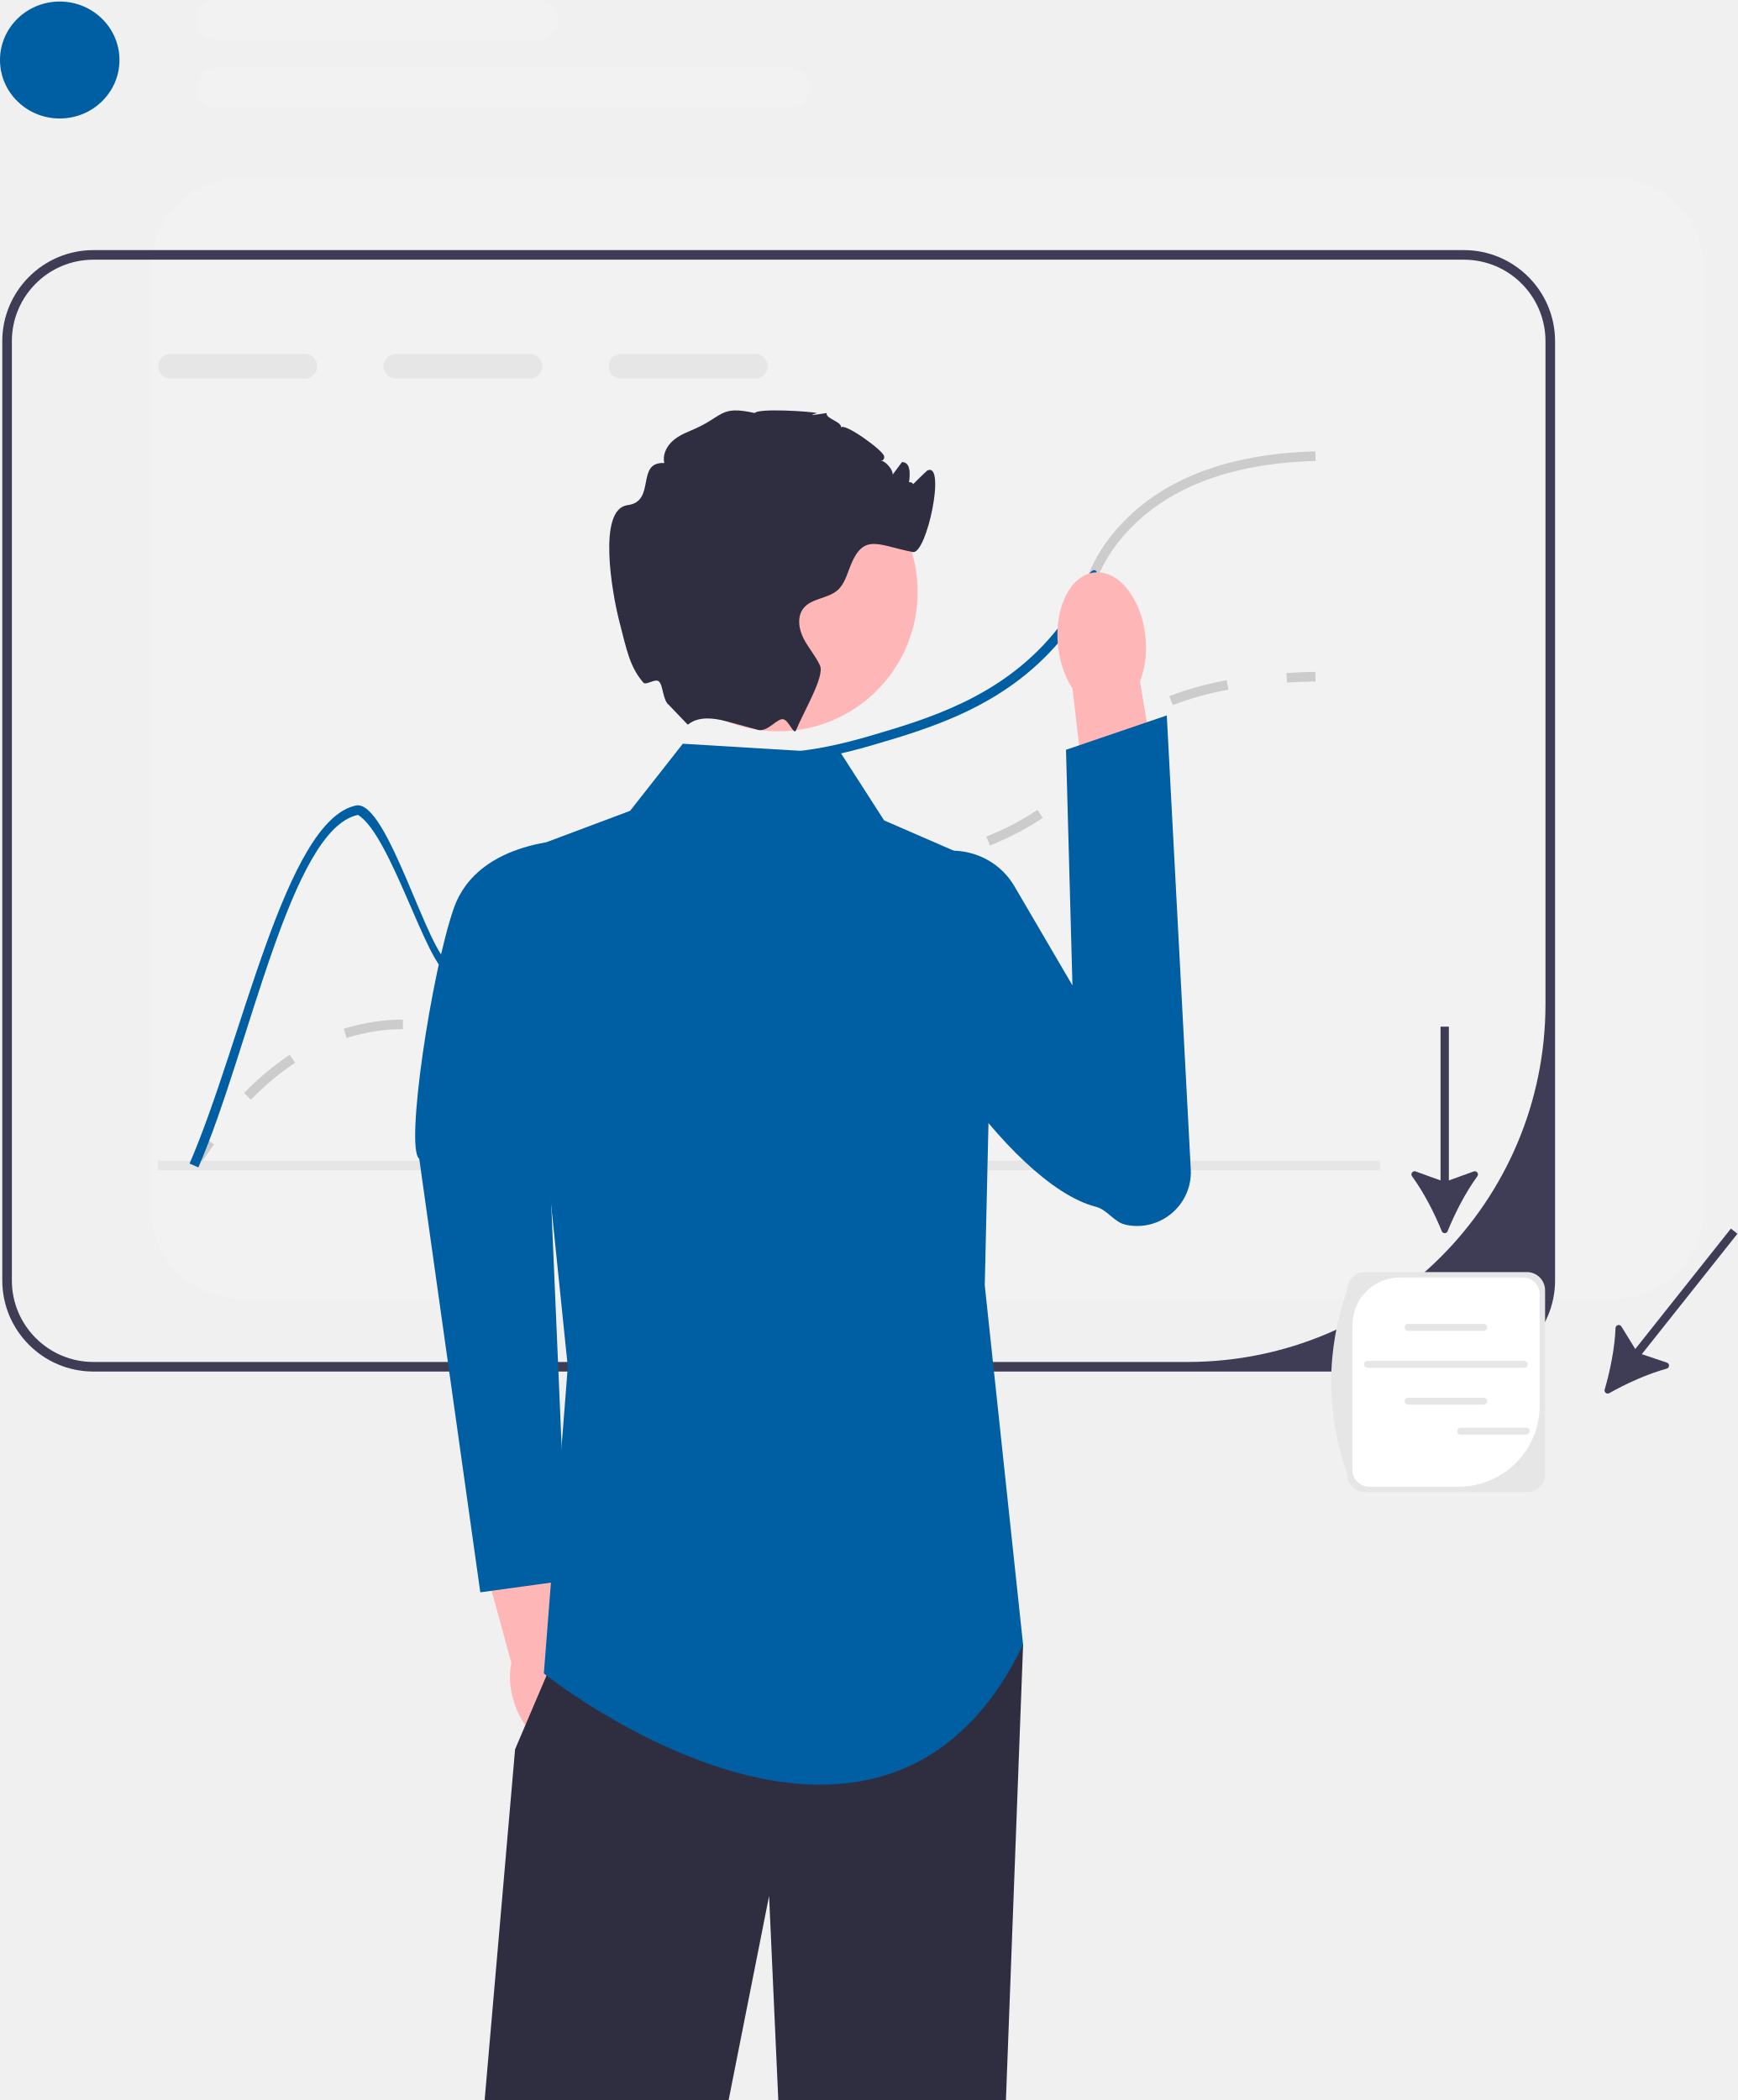
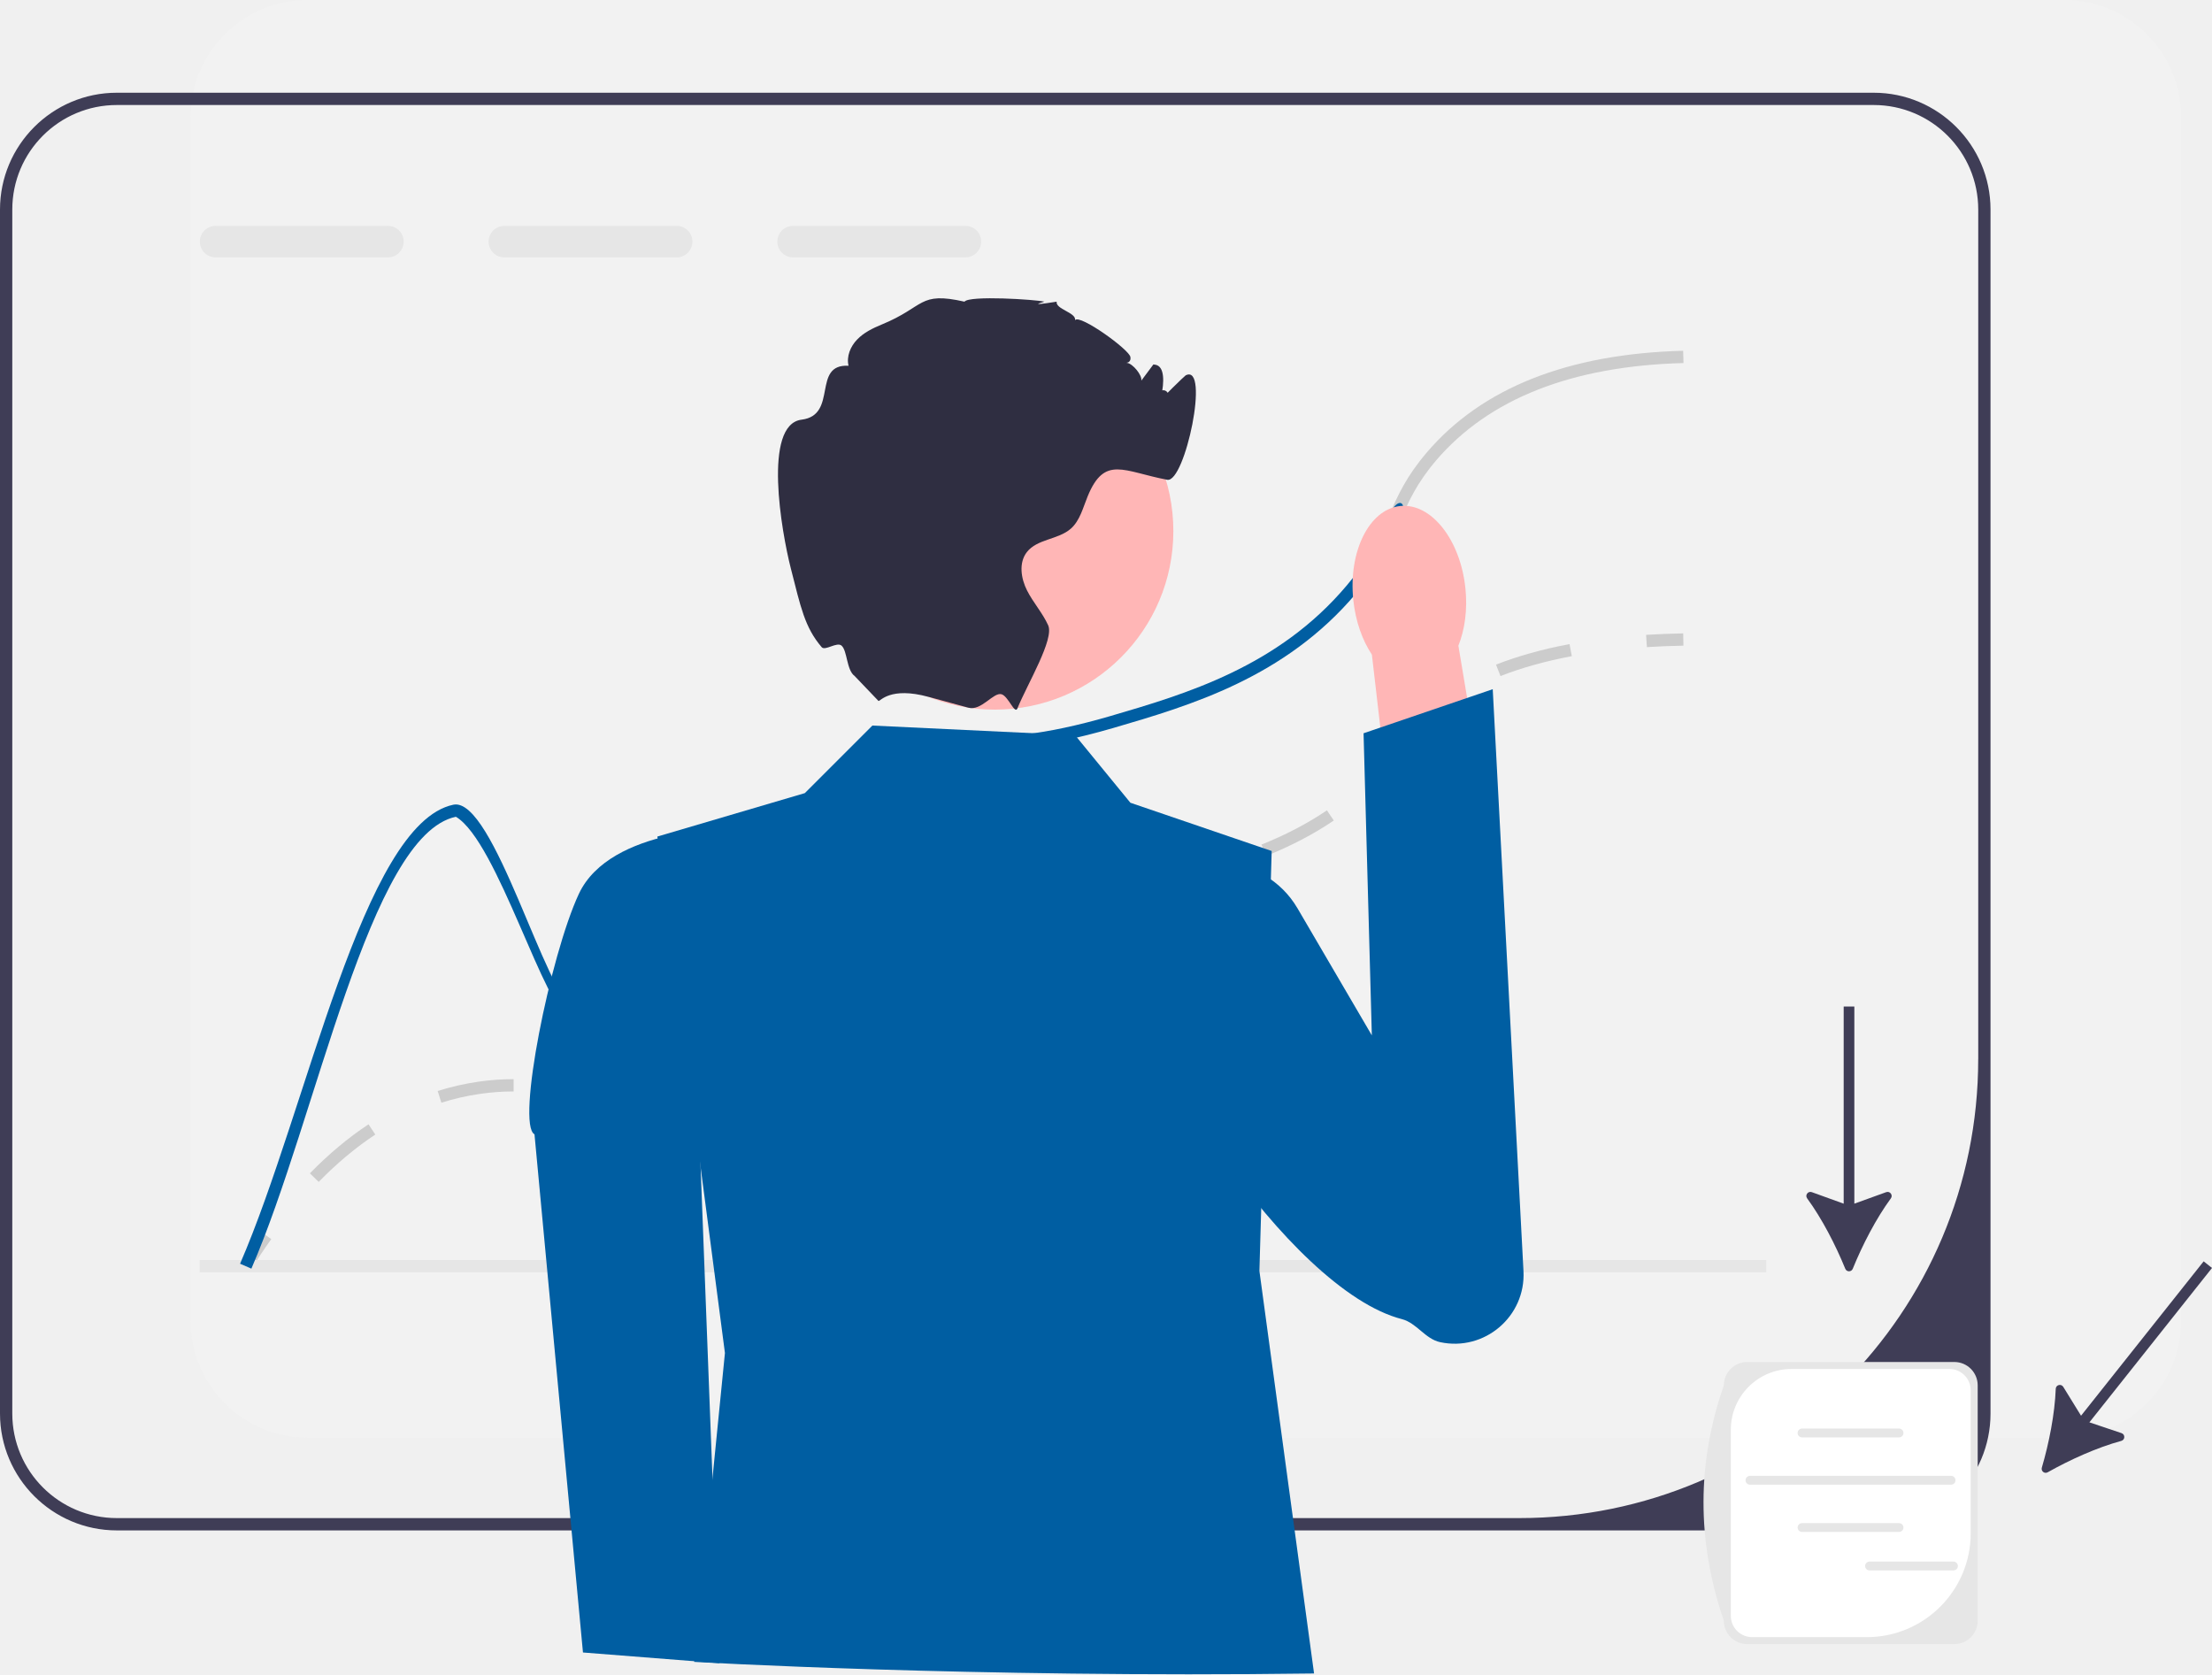
- <svg xmlns="http://www.w3.org/2000/svg" width="362.524" height="438.188" viewBox="0 0 362.524 438.188">
+ <svg xmlns="http://www.w3.org/2000/svg" id="Layer_1" data-name="Layer 1" viewBox="0 0 855.22 647.3">
+   <defs>
+     <style>
+       .cls-1 {
+         fill: #f2f2f2;
+       }
+ 
+       .cls-1, .cls-2, .cls-3, .cls-4, .cls-5, .cls-6, .cls-7, .cls-8 {
+         stroke-width: 0px;
+       }
+ 
+       .cls-2 {
+         fill: #2f2e41;
+       }
+ 
+       .cls-3 {
+         fill: #3f3d56;
+       }
+ 
+       .cls-4 {
+         fill: #ccc;
+       }
+ 
+       .cls-5 {
+         fill: #fff;
+       }
+ 
+       .cls-6 {
+         fill: #ffb6b6;
+       }
+ 
+       .cls-7 {
+         fill: #e6e6e6;
+       }
+ 
+       .cls-8 {
+         fill: #005ea2;
+       }
+     </style>
+   </defs>
  <g>
-     <path d="M336.48,37.094H50.52c-10.49,0-19.02,8.53-19.02,19.02V252.074c0,10.49,8.53,19.02,19.02,19.02H336.48c10.49,0,19.02-8.53,19.02-19.02V56.114c0-10.49-8.53-19.02-19.02-19.02Z" fill="#f2f2f2" />
-     <path d="M305.455,52.188H19.495C9.005,52.188,.475,60.718,.475,71.208v195.96c0,10.49,8.53,19.02,19.02,19.02H305.455c10.49,0,19.02-8.53,19.02-19.02V71.208c0-10.49-8.53-19.02-19.02-19.02Zm17.02,157.304c0,41.254-33.443,74.696-74.696,74.696H19.495c-9.4,0-17.02-7.62-17.02-17.02V71.208c0-9.4,7.62-17.02,17.02-17.02H305.455c9.4,0,17.02,7.62,17.02,17.02V209.492Z" fill="#3f3d56" />
+     <path class="cls-1" d="M798.1,0H118.87C93.95,0,73.69,20.26,73.69,45.18v465.46c0,24.92,20.26,45.18,45.18,45.18h679.23c24.92,0,45.18-20.26,45.18-45.18V45.18c0-24.92-20.26-45.18-45.18-45.18h0Z" />
+     <path class="cls-3" d="M724.41,35.85H45.18C20.26,35.85,0,56.11,0,81.03v465.46c0,24.92,20.26,45.18,45.18,45.18h679.23c24.92,0,45.18-20.26,45.18-45.18V81.03c0-24.92-20.26-45.18-45.18-45.18ZM764.83,409.49c0,97.99-79.43,177.42-177.42,177.42H45.18c-22.33,0-40.43-18.1-40.43-40.43V81.03c0-22.33,18.1-40.43,40.43-40.43h679.23c22.33,0,40.43,18.1,40.43,40.43v328.46Z" />
  </g>
  <g>
-     <path d="M41.322,243.721l-1.692-1.065c1.1-1.749,2.235-3.443,3.373-5.038l1.628,1.162c-1.116,1.562-2.229,3.225-3.309,4.941Z" fill="#ccc" />
-     <path d="M52.349,229.468l-1.432-1.396c3.052-3.127,6.264-5.812,9.546-7.98l1.103,1.669c-3.164,2.089-6.265,4.682-9.217,7.708Zm49.896-12.624c-2.388,0-4.564-.306-6.193-.572l.323-1.974c1.65,.27,3.638,.546,5.87,.546,1.971,0,3.908-.216,5.921-.662l.432,1.953c-2.157,.477-4.235,.709-6.353,.709Zm-29.926-.265l-.602-1.907c2.148-.678,4.374-1.186,6.615-1.51,1.924-.278,3.764-.414,5.624-.414h.123v2h-.123c-1.763,0-3.509,.128-5.337,.393-2.134,.309-4.254,.793-6.3,1.438Zm47.671-5.78l-1.278-1.538c2.76-2.292,4.738-5.064,6.833-8l.835-1.167,1.623,1.169-.831,1.16c-2.172,3.043-4.224,5.918-7.182,8.376Zm16.039-18.338l-1.23-1.577c2.696-2.104,5.742-3.808,9.311-5.211,.608-.239,1.189-.453,1.747-.643l.646,1.893c-.53,.181-1.082,.384-1.66,.611-3.388,1.332-6.271,2.943-8.812,4.927Zm24.145-6.947c-.673,0-1.311-.006-1.924-.013l.023-2c.627,.007,1.281,.009,1.974,.013,2.354,0,5.631-.067,10.127-.587l.23,1.986c-4.645,.538-7.974,.594-10.431,.601Zm22.597-2.619l-.396-1.96c3.592-.727,7.771-1.591,11.908-2.659l.5,1.937c-4.184,1.08-8.394,1.951-12.012,2.682Zm23.793-6.474l-.748-1.855c4.01-1.617,7.492-3.44,10.646-5.575l1.121,1.656c-3.271,2.215-6.876,4.104-11.019,5.773Zm20.208-14.291l-1.623-1.169c.558-.774,1.041-1.53,1.507-2.26,1.377-2.156,2.801-4.386,6.192-7.124l.237-.19,1.239,1.569-.22,.176c-3.138,2.533-4.413,4.53-5.763,6.645-.481,.753-.979,1.533-1.569,2.353Zm17.942-15l-.729-1.862c3.564-1.397,7.59-2.522,11.966-3.343l.369,1.966c-4.252,.798-8.157,1.888-11.605,3.239Z" fill="#ccc" />
-     <path d="M268.543,142.423l-.125-1.996c1.943-.122,3.975-.202,6.039-.239l.036,2c-2.035,.036-4.037,.115-5.95,.235Z" fill="#ccc" />
+     <path class="cls-4" d="M97.02,490.79l-4.02-2.53c2.61-4.15,5.31-8.18,8.01-11.97l3.87,2.76c-2.65,3.71-5.29,7.66-7.86,11.74h0Z" />
+     <path class="cls-4" d="M123.21,456.94l-3.4-3.32c7.25-7.43,14.88-13.81,22.67-18.95l2.62,3.96c-7.51,4.96-14.88,11.12-21.89,18.31ZM241.73,426.95c-5.67,0-10.84-.73-14.71-1.36l.77-4.69c3.92.64,8.64,1.3,13.94,1.3,4.68,0,9.28-.51,14.06-1.57l1.03,4.64c-5.12,1.13-10.06,1.68-15.09,1.68ZM170.65,426.32l-1.43-4.53c5.1-1.61,10.39-2.82,15.71-3.59,4.57-.66,8.94-.98,13.36-.98h.29v4.75h-.29c-4.19,0-8.33.31-12.68.93-5.07.73-10.11,1.88-14.96,3.42h0ZM283.88,412.59l-3.04-3.65c6.56-5.45,11.25-12.03,16.23-19l1.98-2.77,3.86,2.78-1.97,2.76c-5.16,7.23-10.03,14.06-17.06,19.9ZM321.97,369.04l-2.92-3.75c6.4-5,13.64-9.05,22.12-12.38,1.44-.57,2.82-1.08,4.15-1.53l1.53,4.5c-1.26.43-2.57.91-3.94,1.45-8.05,3.16-14.89,6.99-20.93,11.7ZM379.33,352.54c-1.6,0-3.11-.02-4.57-.03l.06-4.75c1.49.02,3.04.02,4.69.03,5.59,0,13.38-.16,24.06-1.4l.55,4.72c-11.03,1.28-18.94,1.41-24.78,1.43ZM433,346.32l-.94-4.66c8.53-1.73,18.46-3.78,28.29-6.32l1.19,4.6c-9.94,2.56-19.94,4.63-28.53,6.37ZM489.51,330.94l-1.78-4.41c9.53-3.84,17.8-8.17,25.29-13.24l2.66,3.93c-7.77,5.26-16.33,9.75-26.17,13.71ZM537.51,296.99l-3.86-2.78c1.33-1.84,2.47-3.63,3.58-5.37,3.27-5.12,6.65-10.42,14.71-16.92l.56-.45,2.94,3.73-.52.42c-7.45,6.02-10.48,10.76-13.69,15.78-1.14,1.79-2.33,3.64-3.73,5.59ZM580.13,261.37l-1.73-4.42c8.47-3.32,18.03-5.99,28.42-7.94l.88,4.67c-10.1,1.9-19.38,4.48-27.57,7.69h0Z" />
+     <path class="cls-4" d="M636.73,250.18l-.3-4.74c4.62-.29,9.44-.48,14.34-.57l.09,4.75c-4.83.09-9.59.27-14.13.56Z" />
  </g>
  <g>
-     <path d="M63.623,73.859h-28.06c-1.41,0-2.56,1.15-2.56,2.56,0,1.42,1.15,2.57,2.56,2.57h28.06c1.41,0,2.56-1.15,2.56-2.57,0-1.41-1.15-2.56-2.56-2.56Z" fill="#e6e6e6" />
-     <path d="M110.623,73.859h-28.06c-1.41,0-2.56,1.15-2.56,2.56,0,1.42,1.15,2.57,2.56,2.57h28.06c1.41,0,2.56-1.15,2.56-2.57,0-1.41-1.15-2.56-2.56-2.56Z" fill="#e6e6e6" />
-     <path d="M157.623,73.859h-28.06c-1.41,0-2.56,1.15-2.56,2.56,0,1.42,1.15,2.57,2.56,2.57h28.06c1.41,0,2.56-1.15,2.56-2.57,0-1.41-1.15-2.56-2.56-2.56Z" fill="#e6e6e6" />
+     <path class="cls-7" d="M149.99,87.33h-66.65c-3.35,0-6.08,2.73-6.08,6.08s2.73,6.1,6.08,6.1h66.65c3.35,0,6.08-2.73,6.08-6.1s-2.73-6.08-6.08-6.08Z" />
+     <path class="cls-7" d="M261.63,87.33h-66.65c-3.35,0-6.08,2.73-6.08,6.08s2.73,6.1,6.08,6.1h66.65c3.35,0,6.08-2.73,6.08-6.1s-2.73-6.08-6.08-6.08Z" />
+     <path class="cls-7" d="M373.27,87.33h-66.65c-3.35,0-6.08,2.73-6.08,6.08s2.73,6.1,6.08,6.1h66.65c3.35,0,6.08-2.73,6.08-6.1s-2.73-6.08-6.08-6.08Z" />
  </g>
-   <rect x="32.975" y="242.188" width="255" height="2" fill="#e6e6e6" />
-   <path d="M274.505,96.188c-18.15,.47-31.69,5.81-40.27,15.85-3.17,3.72-4.46,6.65-5.82,9.75-1.35,3.06-2.73,6.21-5.94,10.32v-3.4c1.99-2.92,3.06-5.36,4.11-7.73,1.42-3.24,2.77-6.3,6.13-10.23,8.96-10.5,23-16.07,41.73-16.56l.06,2Z" fill="#ccc" />
-   <path d="M228.415,121.788c-1.35,3.06-2.73,6.21-5.94,10.32-.38,.49-.79,1-1.23,1.53-11.58,13.77-27.05,18.29-39.49,21.93-.78,.23-1.54,.44-2.28,.64-11.06,3-17.12,2.89-21.63,2.82-4.53-.08-7.52-.13-12.87,2.93-9.81,5.59-13.83,13.77-17.72,21.68-4.01,8.14-7.79,15.83-17.43,19.44-6.69,2.5-11.39,1.26-16.36-.04-4.27-1.13-11.966-28.944-18.78-33-14.07,2.95-22.62,48.93-33.29,73.55l-1.84-.8c10.95-25.24,19.97-71.61,34.71-74.71,6.57-1.38,15.22,31.84,19.71,33.02,4.66,1.23,9.05,2.38,15.15,.1,8.9-3.32,12.34-10.33,16.33-18.44,3.84-7.8,8.19-16.64,18.52-22.54,5.83-3.33,9.22-3.27,13.9-3.19,4.46,.08,10.48,.18,21.6-2.89,.56-.16,1.13-.32,1.72-.49,12.18-3.56,27.33-7.99,38.51-21.29,1.1-1.31,2.01-2.52,2.77-3.65,1.99-2.92,3.06-5.36,4.11-7.73,1.42-3.24,3.19-2.29,1.83,.81Z" fill="#005ea2" />
+   <rect class="cls-7" x="77.2" y="487.15" width="605.69" height="4.75" />
+   <path class="cls-4" d="M650.89,140.36c-43.11,1.12-75.27,13.8-95.65,37.65-7.53,8.84-10.59,15.8-13.82,23.16-3.21,7.27-6.48,14.75-14.11,24.51v-8.08c4.73-6.94,7.27-12.73,9.76-18.36,3.37-7.7,6.58-14.96,14.56-24.3,21.28-24.94,54.63-38.17,99.12-39.33l.14,4.75h0Z" />
+   <path class="cls-8" d="M541.42,201.17c-3.21,7.27-6.48,14.75-14.11,24.51-.9,1.16-1.88,2.38-2.92,3.63-27.51,32.71-64.25,43.44-93.8,52.09-1.85.55-3.66,1.05-5.42,1.52-26.27,7.13-40.66,6.86-51.38,6.7-10.76-.19-17.86-.31-30.57,6.96-23.3,13.28-32.85,32.71-42.09,51.5-9.52,19.33-18.5,37.6-41.4,46.17-15.89,5.94-27.05,2.99-38.86-.1-10.14-2.68-28.42-68.75-44.61-78.38-33.42,7.01-53.73,116.22-79.07,174.7l-4.37-1.9c26.01-59.95,47.43-170.09,82.45-177.46,15.61-3.28,36.15,75.63,46.82,78.43,11.07,2.92,21.5,5.65,35.99.24,21.14-7.89,29.31-24.54,38.79-43.8,9.12-18.53,19.45-39.52,43.99-53.54,13.85-7.91,21.9-7.77,33.02-7.58,10.59.19,24.89.43,51.31-6.86,1.33-.38,2.68-.76,4.09-1.16,28.93-8.46,64.92-18.98,91.47-50.57,2.61-3.11,4.77-5.99,6.58-8.67,4.73-6.94,7.27-12.73,9.76-18.36,3.37-7.7,7.58-5.44,4.35,1.92Z" />
+   <path class="cls-8" d="M283.92,320.21s-47.94-.73-60.13,25.4c-11.1,23.79-24.25,89.15-17.14,92.92l18.74,200.34,52.81,4.15-9.2-241.09,14.92-81.73h0Z" />
+   <path class="cls-8" d="M415.67,284.24l-78.38-3.73-26.13,26.12-57.01,16.79,26.13,199.66-11.88,119.42s106.35,6.24,239.65,4.48l-21.13-155.63,4.75-162.34-54.63-18.66-21.38-26.12Z" />
  <g>
-     <path d="M121.776,350.568c-.792-2.756-2.147-5.108-3.761-6.785l-5.864-26.73-12.781,3.131,7.324,26.778c-.482,2.266-.385,4.97,.406,7.727,1.808,6.297,6.56,10.479,10.612,9.341,4.053-1.138,5.872-7.165,4.063-13.462h0Z" fill="#ffb6b6" />
-     <path d="M120.008,175.227s-20.184-.413-25.317,14.285c-4.672,13.379-10.209,50.135-7.216,52.259l12.743,90.485,18.171-2.497-4.663-108.569,6.282-45.964Z" fill="#005ea2" />
-   </g>
-   <polygon points="213.475 343.188 209.895 438.188 162.395 438.188 160.475 395.618 152.035 438.188 101.125 438.188 107.475 365.008 114.035 349.618 118.475 339.188 213.475 343.188" fill="#2f2e41" />
-   <path d="M175.475,157.188l-33-2-11,14-24,9,11,107-5,64s70,56,100-6l-8-75,2-87-23-10-9-14Z" fill="#005ea2" />
-   <g>
-     <path d="M239.006,132.849c.358,3.467-.097,6.727-1.144,9.341l5.497,32.812-15.69,2.159-3.887-33.517c-1.559-2.345-2.671-5.444-3.029-8.911-.818-7.92,2.605-14.763,7.645-15.283,5.04-.521,9.789,5.478,10.607,13.398v0Z" fill="#ffb6b6" />
-     <path d="M211.677,184.945c-5.409-9.245-18.826-10.116-24.835-1.25-1.643,2.424-1.185,5.148-1.577,8.422-1.665,13.896,24.964,54.96,43.39,59.688,2.418,.62,3.795,3.229,6.236,3.753h0c7.23,1.554,13.961-4.184,13.57-11.569l-5.005-94.708-21.027,7.172,1.346,49.171-12.098-20.678Z" fill="#005ea2" />
+     <path class="cls-6" d="M566.57,227.44c.85,8.23-.23,15.98-2.72,22.19l13.06,77.94-37.27,5.13-9.23-79.61c-3.7-5.57-6.34-12.93-7.19-21.16-1.94-18.81,6.19-35.07,18.16-36.3,11.97-1.24,23.25,13.01,25.19,31.82h0s0,0,0,0Z" />
+     <path class="cls-8" d="M501.66,351.18c-12.85-21.96-44.72-24.03-58.99-2.97-3.9,5.76-2.81,12.23-3.75,20-3.95,33.01,59.3,130.54,103.06,141.77,5.74,1.47,9.01,7.67,14.81,8.91h0c17.17,3.69,33.16-9.94,32.23-27.48l-11.89-224.96-49.94,17.04,3.2,116.79-28.74-49.12h0Z" />
  </g>
  <g>
-     <circle cx="162.4" cy="123.532" r="29.068" fill="#ffb6b6" />
-     <path d="M189.475,102.188c-.25,.06,3.826-3.913,4-4,4-2-.11,17.55-3,17-7.11-1.35-10.18-4.03-12.94,2.66-.77,1.86-1.25,3.96-2.75,5.29-2.06,1.81-5.48,1.66-7.16,3.82-1.35,1.74-.96,4.3,.04,6.26,1,1.97,2.52,3.64,3.43,5.65,1.02,2.26-3.33,9.45-4.99,13.49v.01l-.01,.024c-.441,1.06-1.489-1.993-2.596-2.298-1.324-.365-3.275,2.762-5.384,2.194-.01,0-.02-.01-.03-.01-2.01-.56-4.25-1.16-6.47-1.76h-.01c-6.25-1.7-7.83,.74-8.13,.67l-3.88-4.06c-1.332-.97-1.181-4.099-2.12-4.94-.768-.687-2.682,.901-3.246,.24-2.766-3.24-3.403-6.481-5.034-12.88-1.49-5.85-4.58-23.36,1.77-24.15,5.99-.75,1.61-9.09,7.64-8.78-.36-1.52,.31-3.15,1.4-4.27,1.08-1.13,2.52-1.83,3.97-2.43,7.15-2.92,5.96-5.43,13.5-3.73,.75-1.05,11.64-.35,13,0,.1,.02-3.37,.85,2,0-.2,1.23,3.2,1.77,3,3,.75-1.01,8.81,4.79,9,6,.25,1.51-2.03,.74-.51,.97,.9,.14,2.44,1.97,2.29,2.88,.65-.88,1.3-1.75,1.96-2.63,.12,.01,.23,.03,.35,.05,3.04,.58-.445,10.518-.32,7.42,.23-5.69,4.26-2.36,1.23-1.69Z" fill="#2f2e41" />
+     <circle class="cls-6" cx="384.61" cy="205.31" r="69.04" />
+     <path class="cls-2" d="M448.92,154.61c-.59.14,9.09-9.29,9.5-9.5,9.5-4.75-.26,41.69-7.13,40.38-16.89-3.21-24.18-9.57-30.74,6.32-1.83,4.42-2.97,9.41-6.53,12.57-4.89,4.3-13.02,3.94-17.01,9.07-3.21,4.13-2.28,10.21.09,14.87,2.38,4.68,5.99,8.65,8.15,13.42,2.42,5.37-7.91,22.45-11.85,32.04v.02l-.02.06c-1.05,2.52-3.54-4.73-6.17-5.46-3.15-.87-7.78,6.56-12.79,5.21-.02,0-.05-.02-.07-.02-4.77-1.33-10.09-2.76-15.37-4.18h-.02c-14.85-4.04-18.6,1.76-19.31,1.59l-9.22-9.64c-3.16-2.3-2.81-9.74-5.04-11.73-1.82-1.63-6.37,2.14-7.71.57-6.57-7.7-8.08-15.39-11.96-30.59-3.54-13.9-10.88-55.49,4.2-57.36,14.23-1.78,3.82-21.59,18.15-20.85-.86-3.61.74-7.48,3.33-10.14,2.57-2.68,5.99-4.35,9.43-5.77,16.98-6.94,14.16-12.9,32.07-8.86,1.78-2.49,27.65-.83,30.88,0,.24.05-8,2.02,4.75,0-.48,2.92,7.6,4.2,7.13,7.13,1.78-2.4,20.93,11.38,21.38,14.25.59,3.59-4.82,1.76-1.21,2.3,2.14.33,5.8,4.68,5.44,6.84,1.54-2.09,3.09-4.16,4.66-6.25.29.02.55.07.83.12,7.22,1.38-1.06,24.98-.76,17.62.55-13.52,10.12-5.61,2.92-4.01h0Z" />
  </g>
-   <path d="M300.835,256.9c.224,.552,.997,.552,1.221-0,1.561-3.849,3.784-8.16,6.203-11.455,.387-.527-.147-1.232-.762-1.01l-5.183,1.875v-32.086h-1.735v32.086l-5.185-1.875c-.615-.223-1.149,.482-.762,1.01,2.418,3.295,4.641,7.606,6.204,11.455Z" fill="#3f3d56" />
-   <path d="M334.826,289.937c-.168,.571,.438,1.052,.956,.759,3.617-2.043,8.039-4.037,11.981-5.113,.631-.172,.652-1.056,.031-1.264l-5.225-1.755,19.955-25.127-1.359-1.079-19.955,25.127-2.894-4.693c-.343-.557-1.2-.337-1.224,.317-.155,4.084-1.095,8.842-2.266,12.829Z" fill="#3f3d56" />
+   <path class="cls-3" d="M713.43,490.51c.53,1.31,2.37,1.31,2.9,0,3.71-9.14,8.99-19.38,14.73-27.21.92-1.25-.35-2.93-1.81-2.4l-12.31,4.45v-76.21h-4.12v76.21l-12.32-4.45c-1.46-.53-2.73,1.15-1.81,2.4,5.74,7.83,11.02,18.07,14.74,27.21h0Z" />
+   <path class="cls-3" d="M789.43,567.4c-.4,1.36,1.04,2.5,2.27,1.8,8.59-4.85,19.09-9.59,28.46-12.14,1.5-.41,1.55-2.51.07-3l-12.41-4.17,47.4-59.68-3.23-2.56-47.4,59.68-6.87-11.15c-.82-1.32-2.85-.8-2.91.75-.37,9.7-2.6,21-5.38,30.47h0Z" />
  <g>
-     <path d="M318.593,311.349h-33.721c-2.094,0-3.797-1.703-3.797-3.797-4.459-13.032-4.37-25.801,0-38.323,0-2.094,1.703-3.797,3.797-3.797h33.721c2.094,0,3.797,1.703,3.797,3.797v38.323c0,2.094-1.703,3.797-3.797,3.797Z" fill="#e6e6e6" />
-     <path d="M292.096,266.563c-5.463,0-9.891,4.428-9.891,9.891v30.285c0,1.921,1.557,3.479,3.479,3.479h18.648c9.348,0,16.926-7.578,16.926-16.926v-23.25c0-1.921-1.557-3.479-3.479-3.479h-25.683Z" fill="#fff" />
+     <path class="cls-7" d="M755.61,635.63h-80.1c-4.97,0-9.02-4.05-9.02-9.02-10.59-30.95-10.38-61.28,0-91.03,0-4.97,4.05-9.02,9.02-9.02h80.1c4.97,0,9.02,4.05,9.02,9.02v91.03c0,4.97-4.05,9.02-9.02,9.02h0Z" />
+     <path class="cls-5" d="M692.67,529.26c-12.97,0-23.49,10.52-23.49,23.49v71.93c0,4.56,3.7,8.26,8.26,8.26h44.29c22.2,0,40.2-18,40.2-40.2v-55.22c0-4.56-3.7-8.26-8.26-8.26h-61Z" />
    <g>
-       <path d="M309.585,277.7h-15.788c-.398,0-.722-.324-.722-.722,0-.398,.324-.722,.722-.722h15.788c.398,0,.722,.324,.722,.722,0,.398-.324,.722-.722,.722Z" fill="#e6e6e6" />
-       <path d="M309.585,293.093h-15.788c-.398,0-.722-.324-.722-.722s.324-.722,.722-.722h15.788c.398,0,.722,.324,.722,.722s-.324,.722-.722,.722Z" fill="#e6e6e6" />
-       <path d="M318.057,285.402h-32.732c-.398,0-.722-.324-.722-.722,0-.398,.324-.722,.722-.722h32.732c.398,0,.722,.324,.722,.722,0,.398-.324,.722-.722,.722Z" fill="#e6e6e6" />
+       <path class="cls-7" d="M734.22,555.71h-37.5c-.95,0-1.71-.77-1.71-1.71s.77-1.71,1.71-1.71h37.5c.95,0,1.71.77,1.71,1.71s-.77,1.71-1.71,1.71Z" />
+       <path class="cls-7" d="M734.22,592.27h-37.5c-.95,0-1.71-.77-1.71-1.71s.77-1.71,1.71-1.71h37.5c.95,0,1.71.77,1.71,1.71s-.77,1.71-1.71,1.71Z" />
+       <path class="cls-7" d="M754.34,574h-77.75c-.95,0-1.71-.77-1.71-1.71s.77-1.71,1.71-1.71h77.75c.95,0,1.71.77,1.71,1.71s-.77,1.71-1.71,1.71Z" />
    </g>
-     <path d="M318.443,299.351h-13.658c-.398,0-.722-.324-.722-.722,0-.398,.324-.722,.722-.722h13.658c.398,0,.722,.324,.722,.722s-.324,.722-.722,.722Z" fill="#e6e6e6" />
-   </g>
-   <g>
-     <ellipse cx="12.463" cy="12.522" rx="12.463" ry="12.201" fill="#005ea2" />
-     <path d="M112.376,8.348H45.291c-2.301,0-4.174-1.872-4.174-4.174s1.872-4.174,4.174-4.174H112.376c2.301,0,4.174,1.872,4.174,4.174s-1.872,4.174-4.174,4.174Z" fill="#f2f2f2" />
-     <path d="M164.729,22.475H45.291c-2.301,0-4.174-1.872-4.174-4.174s1.872-4.174,4.174-4.174h119.438c2.301,0,4.174,1.872,4.174,4.174s-1.872,4.174-4.174,4.174Z" fill="#f2f2f2" />
+     <path class="cls-7" d="M755.26,607.14h-32.44c-.95,0-1.71-.77-1.71-1.71s.77-1.71,1.71-1.71h32.44c.95,0,1.71.77,1.71,1.71s-.77,1.71-1.71,1.71Z" />
  </g>
</svg>
